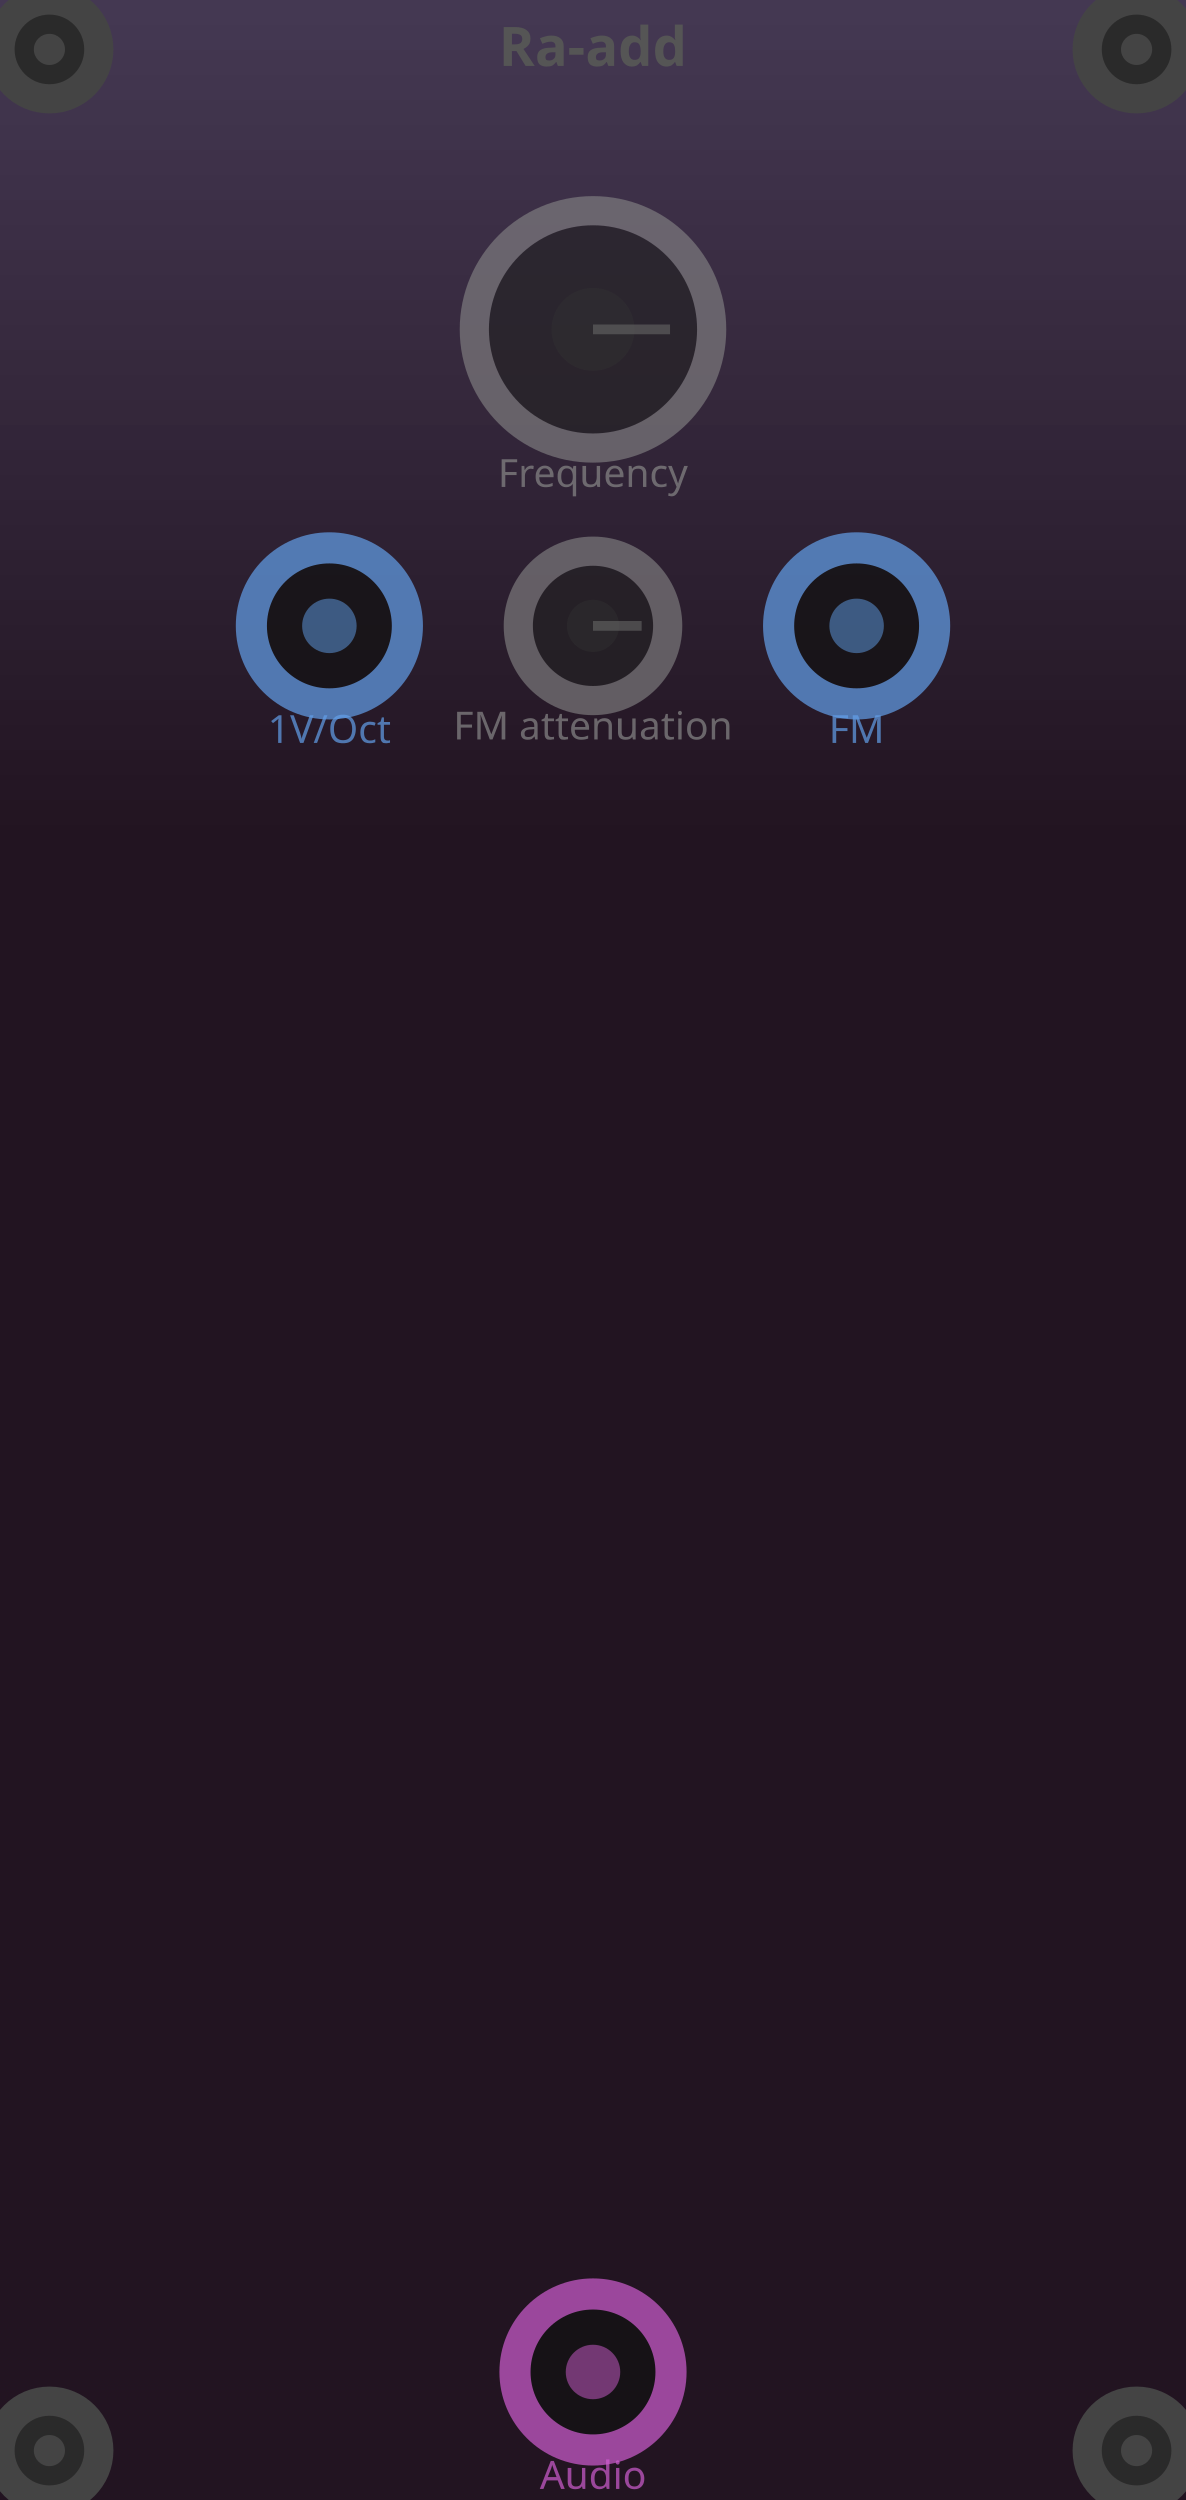
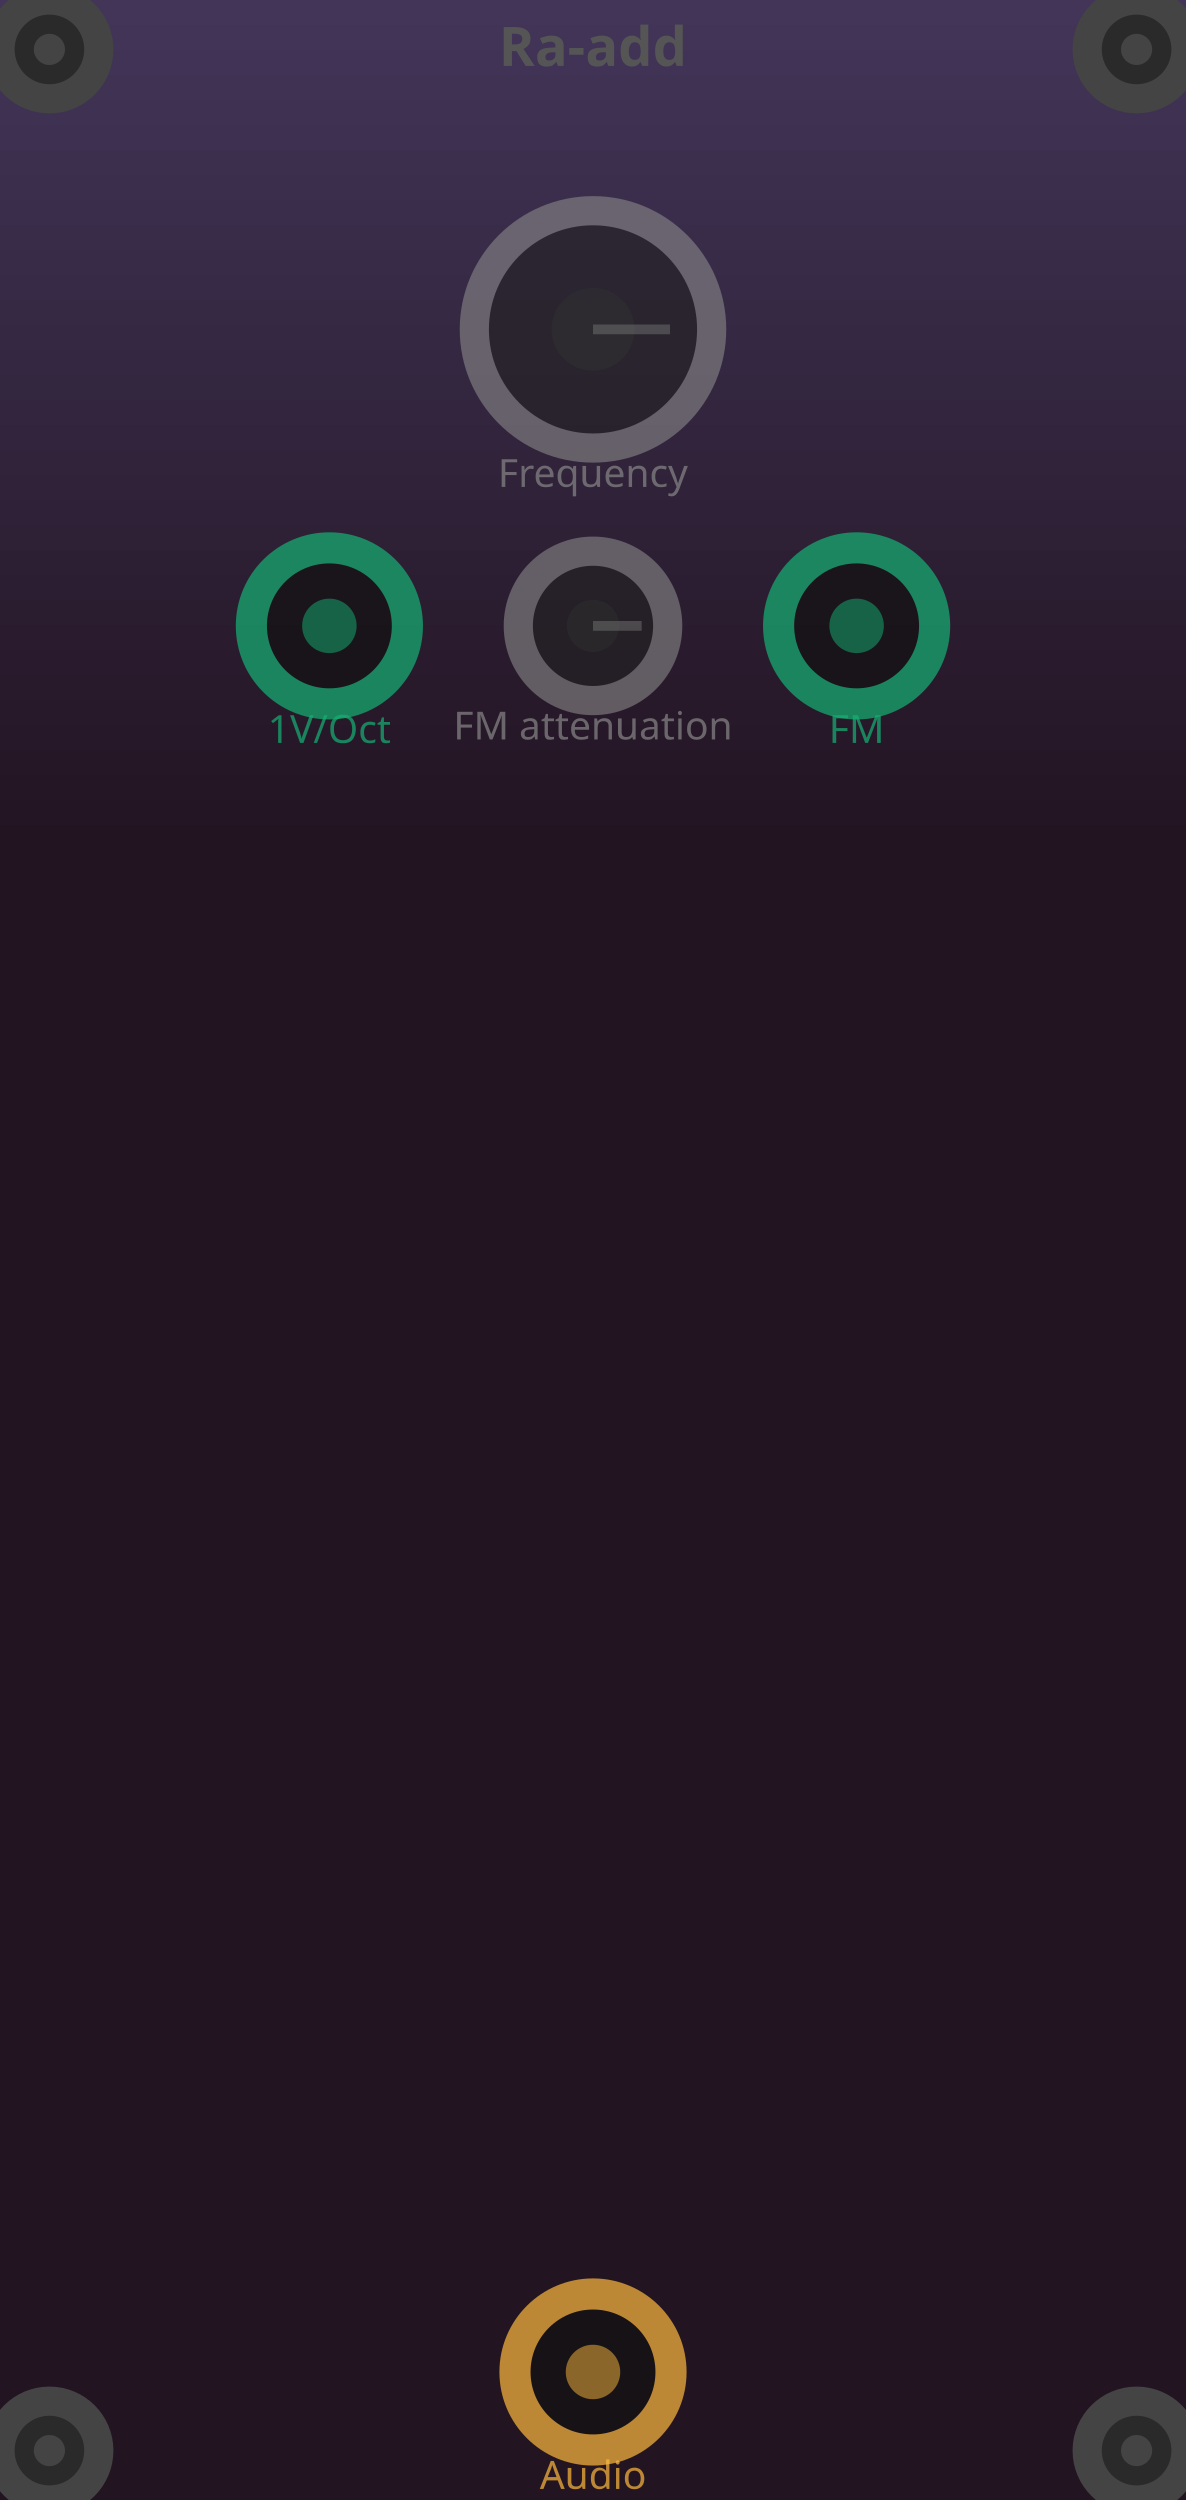
<svg xmlns="http://www.w3.org/2000/svg" viewBox="0 0 60.96 128.5" width="60.96mm" height="128.5mm">
  <rect x="0.3" y="0.3" width="60.36" height="127.9" fill="none" stroke="#333" stroke-width="1.5" />
-   <rect x="0" y="0.000" width="60.96" height="1.295" fill="#443852" />
-   <rect x="0" y="1.285" width="60.96" height="1.295" fill="#433751" />
-   <rect x="0" y="2.570" width="60.96" height="1.295" fill="#42364f" />
-   <rect x="0" y="3.855" width="60.96" height="1.295" fill="#41354e" />
-   <rect x="0" y="5.140" width="60.96" height="1.295" fill="#40344c" />
-   <rect x="0" y="6.425" width="60.96" height="1.295" fill="#3f334b" />
-   <rect x="0" y="7.710" width="60.96" height="1.295" fill="#3e3149" />
-   <rect x="0" y="8.995" width="60.96" height="1.295" fill="#3d3048" />
-   <rect x="0" y="10.280" width="60.96" height="1.295" fill="#3c2f46" />
-   <rect x="0" y="11.565" width="60.96" height="1.295" fill="#3b2e45" />
-   <rect x="0" y="12.850" width="60.96" height="1.295" fill="#3a2d43" />
-   <rect x="0" y="14.135" width="60.96" height="1.295" fill="#392c42" />
-   <rect x="0" y="15.420" width="60.96" height="1.295" fill="#382b40" />
-   <rect x="0" y="16.705" width="60.96" height="1.295" fill="#372a3f" />
-   <rect x="0" y="17.990" width="60.96" height="1.295" fill="#36293d" />
-   <rect x="0" y="19.275" width="60.96" height="1.295" fill="#35283c" />
-   <rect x="0" y="20.560" width="60.96" height="1.295" fill="#34273a" />
-   <rect x="0" y="21.845" width="60.96" height="1.295" fill="#322539" />
-   <rect x="0" y="23.130" width="60.96" height="1.295" fill="#312437" />
-   <rect x="0" y="24.415" width="60.96" height="1.295" fill="#302336" />
-   <rect x="0" y="25.700" width="60.96" height="1.295" fill="#2f2234" />
-   <rect x="0" y="26.985" width="60.96" height="1.295" fill="#2e2133" />
-   <rect x="0" y="28.270" width="60.96" height="1.295" fill="#2d2031" />
-   <rect x="0" y="29.555" width="60.96" height="1.295" fill="#2c1f30" />
-   <rect x="0" y="30.840" width="60.96" height="1.295" fill="#2b1e2e" />
-   <rect x="0" y="32.125" width="60.96" height="1.295" fill="#2a1d2d" />
-   <rect x="0" y="33.410" width="60.96" height="1.295" fill="#291c2b" />
-   <rect x="0" y="34.695" width="60.96" height="1.295" fill="#281b2a" />
-   <rect x="0" y="35.980" width="60.96" height="1.295" fill="#271928" />
-   <rect x="0" y="37.265" width="60.96" height="1.295" fill="#261827" />
-   <rect x="0" y="38.550" width="60.96" height="1.295" fill="#251725" />
+   <rect x="0" y="0.000" width="60.96" height="1.295" fill="#423558" />
+   <rect x="0" y="1.285" width="60.96" height="1.295" fill="#413456" />
+   <rect x="0" y="2.570" width="60.96" height="1.295" fill="#403355" />
+   <rect x="0" y="3.855" width="60.96" height="1.295" fill="#3f3253" />
+   <rect x="0" y="5.140" width="60.96" height="1.295" fill="#3e3151" />
+   <rect x="0" y="6.425" width="60.96" height="1.295" fill="#3d3050" />
+   <rect x="0" y="7.710" width="60.96" height="1.295" fill="#3c2f4e" />
+   <rect x="0" y="8.995" width="60.96" height="1.295" fill="#3b2e4c" />
+   <rect x="0" y="10.280" width="60.96" height="1.295" fill="#3a2d4b" />
+   <rect x="0" y="11.565" width="60.96" height="1.295" fill="#392c49" />
+   <rect x="0" y="12.850" width="60.96" height="1.295" fill="#382b47" />
+   <rect x="0" y="14.135" width="60.96" height="1.295" fill="#372a46" />
+   <rect x="0" y="15.420" width="60.96" height="1.295" fill="#362944" />
+   <rect x="0" y="16.705" width="60.96" height="1.295" fill="#352842" />
+   <rect x="0" y="17.990" width="60.96" height="1.295" fill="#342741" />
+   <rect x="0" y="19.275" width="60.96" height="1.295" fill="#33263f" />
+   <rect x="0" y="20.560" width="60.96" height="1.295" fill="#32253d" />
+   <rect x="0" y="21.845" width="60.96" height="1.295" fill="#32243c" />
+   <rect x="0" y="23.130" width="60.96" height="1.295" fill="#31233a" />
+   <rect x="0" y="24.415" width="60.96" height="1.295" fill="#302238" />
+   <rect x="0" y="25.700" width="60.96" height="1.295" fill="#2f2137" />
+   <rect x="0" y="26.985" width="60.96" height="1.295" fill="#2e2035" />
+   <rect x="0" y="28.270" width="60.96" height="1.295" fill="#2d1f33" />
+   <rect x="0" y="29.555" width="60.96" height="1.295" fill="#2c1e32" />
+   <rect x="0" y="30.840" width="60.96" height="1.295" fill="#2b1d30" />
+   <rect x="0" y="32.125" width="60.96" height="1.295" fill="#2a1c2e" />
+   <rect x="0" y="33.410" width="60.96" height="1.295" fill="#291b2d" />
+   <rect x="0" y="34.695" width="60.96" height="1.295" fill="#281a2b" />
+   <rect x="0" y="35.980" width="60.96" height="1.295" fill="#271929" />
+   <rect x="0" y="37.265" width="60.96" height="1.295" fill="#261828" />
+   <rect x="0" y="38.550" width="60.96" height="1.295" fill="#251726" />
  <rect x="0" y="39.835" width="60.96" height="1.295" fill="#241624" />
-   <rect x="0" y="41.120" width="60.96" height="1.295" fill="#231522" />
+   <rect x="0" y="41.120" width="60.96" height="1.295" fill="#231523" />
  <rect x="0" y="42.405" width="60.96" height="1.295" fill="#221421" />
  <rect x="0" y="43.690" width="60.96" height="1.295" fill="#221421" />
  <rect x="0" y="44.975" width="60.96" height="1.295" fill="#221421" />
  <rect x="0" y="46.260" width="60.96" height="1.295" fill="#221421" />
  <rect x="0" y="47.545" width="60.96" height="1.295" fill="#221421" />
  <rect x="0" y="48.830" width="60.96" height="1.295" fill="#221421" />
  <rect x="0" y="50.115" width="60.96" height="1.295" fill="#221421" />
  <rect x="0" y="51.400" width="60.96" height="1.295" fill="#221421" />
  <rect x="0" y="52.685" width="60.96" height="1.295" fill="#221421" />
  <rect x="0" y="53.970" width="60.96" height="1.295" fill="#221421" />
  <rect x="0" y="55.255" width="60.96" height="1.295" fill="#221421" />
  <rect x="0" y="56.540" width="60.96" height="1.295" fill="#221421" />
  <rect x="0" y="57.825" width="60.96" height="1.295" fill="#221421" />
  <rect x="0" y="59.110" width="60.96" height="1.295" fill="#221421" />
  <rect x="0" y="60.395" width="60.96" height="1.295" fill="#221421" />
  <rect x="0" y="61.680" width="60.96" height="1.295" fill="#221421" />
  <rect x="0" y="62.965" width="60.96" height="1.295" fill="#221421" />
  <rect x="0" y="64.250" width="60.96" height="1.295" fill="#221421" />
  <rect x="0" y="65.535" width="60.96" height="1.295" fill="#221421" />
  <rect x="0" y="66.820" width="60.96" height="1.295" fill="#221421" />
  <rect x="0" y="68.105" width="60.96" height="1.295" fill="#221421" />
  <rect x="0" y="69.390" width="60.96" height="1.295" fill="#221421" />
  <rect x="0" y="70.675" width="60.96" height="1.295" fill="#221421" />
  <rect x="0" y="71.960" width="60.96" height="1.295" fill="#221421" />
  <rect x="0" y="73.245" width="60.96" height="1.295" fill="#221421" />
  <rect x="0" y="74.530" width="60.96" height="1.295" fill="#221421" />
  <rect x="0" y="75.815" width="60.96" height="1.295" fill="#221421" />
  <rect x="0" y="77.100" width="60.96" height="1.295" fill="#221421" />
  <rect x="0" y="78.385" width="60.96" height="1.295" fill="#221421" />
  <rect x="0" y="79.670" width="60.96" height="1.295" fill="#221421" />
  <rect x="0" y="80.955" width="60.96" height="1.295" fill="#221421" />
  <rect x="0" y="82.240" width="60.96" height="1.295" fill="#221421" />
  <rect x="0" y="83.525" width="60.96" height="1.295" fill="#221421" />
  <rect x="0" y="84.810" width="60.96" height="1.295" fill="#221421" />
  <rect x="0" y="86.095" width="60.96" height="1.295" fill="#221421" />
  <rect x="0" y="87.380" width="60.96" height="1.295" fill="#221421" />
  <rect x="0" y="88.665" width="60.96" height="1.295" fill="#221421" />
  <rect x="0" y="89.950" width="60.96" height="1.295" fill="#221421" />
  <rect x="0" y="91.235" width="60.96" height="1.295" fill="#221421" />
  <rect x="0" y="92.520" width="60.96" height="1.295" fill="#221421" />
  <rect x="0" y="93.805" width="60.96" height="1.295" fill="#221421" />
  <rect x="0" y="95.090" width="60.96" height="1.295" fill="#221421" />
  <rect x="0" y="96.375" width="60.96" height="1.295" fill="#221421" />
  <rect x="0" y="97.660" width="60.96" height="1.295" fill="#221421" />
  <rect x="0" y="98.945" width="60.96" height="1.295" fill="#221421" />
  <rect x="0" y="100.230" width="60.96" height="1.295" fill="#221421" />
  <rect x="0" y="101.515" width="60.96" height="1.295" fill="#221421" />
  <rect x="0" y="102.800" width="60.96" height="1.295" fill="#221421" />
  <rect x="0" y="104.085" width="60.96" height="1.295" fill="#221421" />
  <rect x="0" y="105.370" width="60.96" height="1.295" fill="#221421" />
  <rect x="0" y="106.655" width="60.96" height="1.295" fill="#221421" />
  <rect x="0" y="107.940" width="60.96" height="1.295" fill="#221421" />
  <rect x="0" y="109.225" width="60.96" height="1.295" fill="#221421" />
  <rect x="0" y="110.510" width="60.96" height="1.295" fill="#221421" />
  <rect x="0" y="111.795" width="60.96" height="1.295" fill="#221421" />
  <rect x="0" y="113.080" width="60.96" height="1.295" fill="#221421" />
  <rect x="0" y="114.365" width="60.96" height="1.295" fill="#221421" />
  <rect x="0" y="115.650" width="60.96" height="1.295" fill="#221421" />
  <rect x="0" y="116.935" width="60.96" height="1.295" fill="#221421" />
  <rect x="0" y="118.220" width="60.96" height="1.295" fill="#221421" />
  <rect x="0" y="119.505" width="60.96" height="1.295" fill="#221421" />
  <rect x="0" y="120.790" width="60.96" height="1.295" fill="#221421" />
  <rect x="0" y="122.075" width="60.96" height="1.295" fill="#221421" />
  <rect x="0" y="123.360" width="60.96" height="1.295" fill="#221421" />
  <rect x="0" y="124.645" width="60.96" height="1.295" fill="#221421" />
  <rect x="0" y="125.930" width="60.96" height="1.295" fill="#221421" />
  <rect x="0" y="127.215" width="60.96" height="1.295" fill="#221421" />
  <circle cx="2.54" cy="2.54" r="2.54" fill="#2a2a2a" stroke="#444" stroke-width="1.5" />
  <circle cx="2.54" cy="2.54" r="0.8" fill="#444" />
  <circle cx="2.54" cy="125.96" r="2.54" fill="#2a2a2a" stroke="#444" stroke-width="1.5" />
  <circle cx="2.54" cy="125.96" r="0.8" fill="#444" />
  <circle cx="58.42" cy="2.54" r="2.54" fill="#2a2a2a" stroke="#444" stroke-width="1.5" />
  <circle cx="58.42" cy="2.54" r="0.8" fill="#444" />
  <circle cx="58.42" cy="125.96" r="2.54" fill="#2a2a2a" stroke="#444" stroke-width="1.5" />
  <circle cx="58.42" cy="125.96" r="0.8" fill="#444" />
  <text x="30.48" y="3.39" fill="#555" font-family="sans-serif" font-size="2.8" text-anchor="middle" font-weight="bold">Ra-add</text>
  <circle cx="30.48" cy="16.93" r="6.10" fill="#222" stroke="#888" stroke-width="1.5" opacity="0.6" />
  <circle cx="30.48" cy="16.93" r="2.13" fill="#333" opacity="0.4" />
  <line x1="30.48" y1="16.93" x2="34.44" y2="16.93" stroke="#666" stroke-width="0.5" opacity="0.6" />
  <text x="30.48" y="25.03" fill="#888" font-family="sans-serif" font-size="2.0" text-anchor="middle" opacity="0.7">Frequency</text>
  <circle cx="30.48" cy="32.17" r="3.84" fill="#222" stroke="#888" stroke-width="1.5" opacity="0.6" />
  <circle cx="30.48" cy="32.17" r="1.34" fill="#333" opacity="0.4" />
  <line x1="30.48" y1="32.17" x2="32.98" y2="32.17" stroke="#666" stroke-width="0.5" opacity="0.6" />
  <text x="30.48" y="38.01" fill="#888" font-family="sans-serif" font-size="2.0" text-anchor="middle" opacity="0.7">FM attenuation</text>
-   <circle cx="16.93" cy="32.17" r="4.01" fill="#111" stroke="#62a0ea" stroke-width="1.6" opacity="0.7" />
-   <circle cx="16.93" cy="32.17" r="1.40" fill="#62a0ea" opacity="0.5" />
-   <text x="16.93" y="38.19" fill="#62a0ea" font-family="sans-serif" font-size="2.0" text-anchor="middle" opacity="0.7">1V/Oct</text>
-   <circle cx="44.03" cy="32.17" r="4.01" fill="#111" stroke="#62a0ea" stroke-width="1.6" opacity="0.7" />
-   <circle cx="44.03" cy="32.17" r="1.40" fill="#62a0ea" opacity="0.5" />
-   <text x="44.03" y="38.19" fill="#62a0ea" font-family="sans-serif" font-size="2.0" text-anchor="middle" opacity="0.7">FM</text>
-   <circle cx="30.48" cy="121.92" r="4.01" fill="#111" stroke="#CF5DD0" stroke-width="1.6" opacity="0.7" />
-   <circle cx="30.48" cy="121.92" r="1.40" fill="#CF5DD0" opacity="0.5" />
-   <text x="30.48" y="127.93" fill="#CF5DD0" font-family="sans-serif" font-size="2.0" text-anchor="middle" opacity="0.7">Audio</text>
+   <circle cx="16.93" cy="32.17" r="4.01" fill="#111" stroke="#14B274" stroke-width="1.6" opacity="0.7" />
+   <circle cx="16.93" cy="32.17" r="1.40" fill="#14B274" opacity="0.5" />
+   <text x="16.93" y="38.19" fill="#14B274" font-family="sans-serif" font-size="2.0" text-anchor="middle" opacity="0.7">1V/Oct</text>
+   <circle cx="44.03" cy="32.17" r="4.01" fill="#111" stroke="#14B274" stroke-width="1.6" opacity="0.7" />
+   <circle cx="44.03" cy="32.17" r="1.40" fill="#14B274" opacity="0.5" />
+   <text x="44.03" y="38.19" fill="#14B274" font-family="sans-serif" font-size="2.0" text-anchor="middle" opacity="0.7">FM</text>
+   <circle cx="30.48" cy="121.92" r="4.01" fill="#111" stroke="#FFB93D" stroke-width="1.6" opacity="0.7" />
+   <circle cx="30.48" cy="121.92" r="1.40" fill="#FFB93D" opacity="0.5" />
+   <text x="30.48" y="127.93" fill="#FFB93D" font-family="sans-serif" font-size="2.0" text-anchor="middle" opacity="0.7">Audio</text>
</svg>
